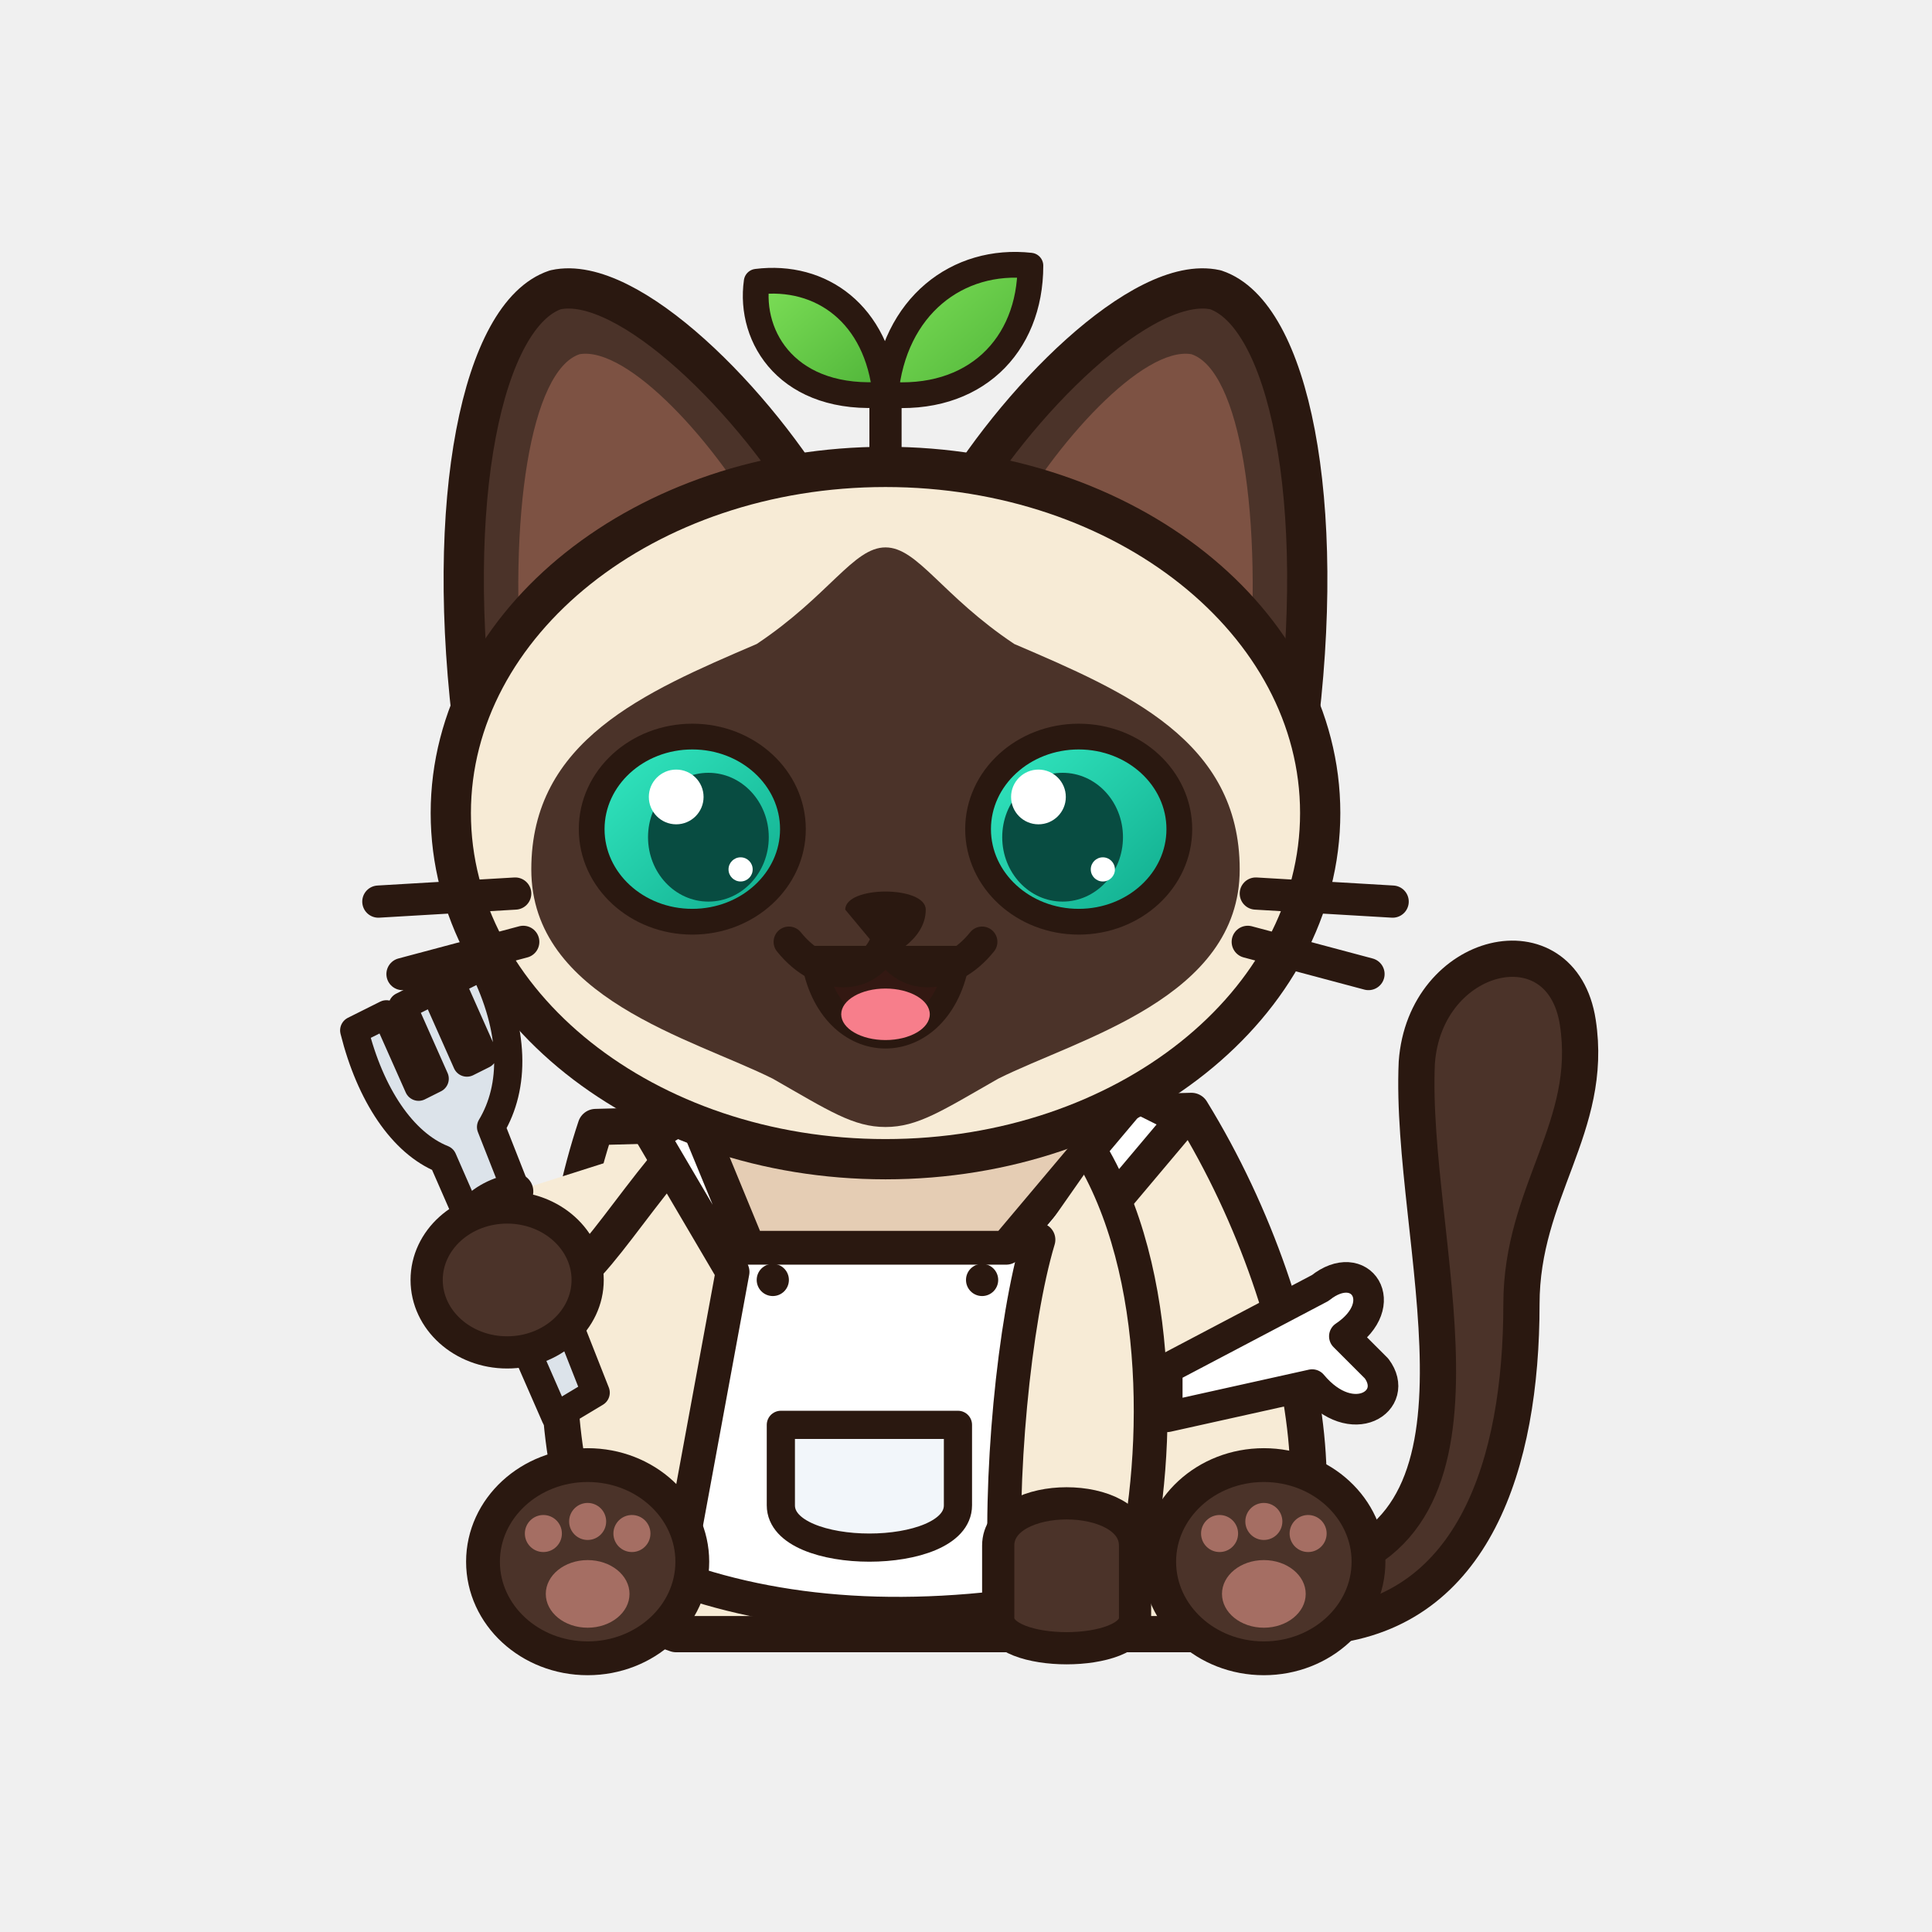
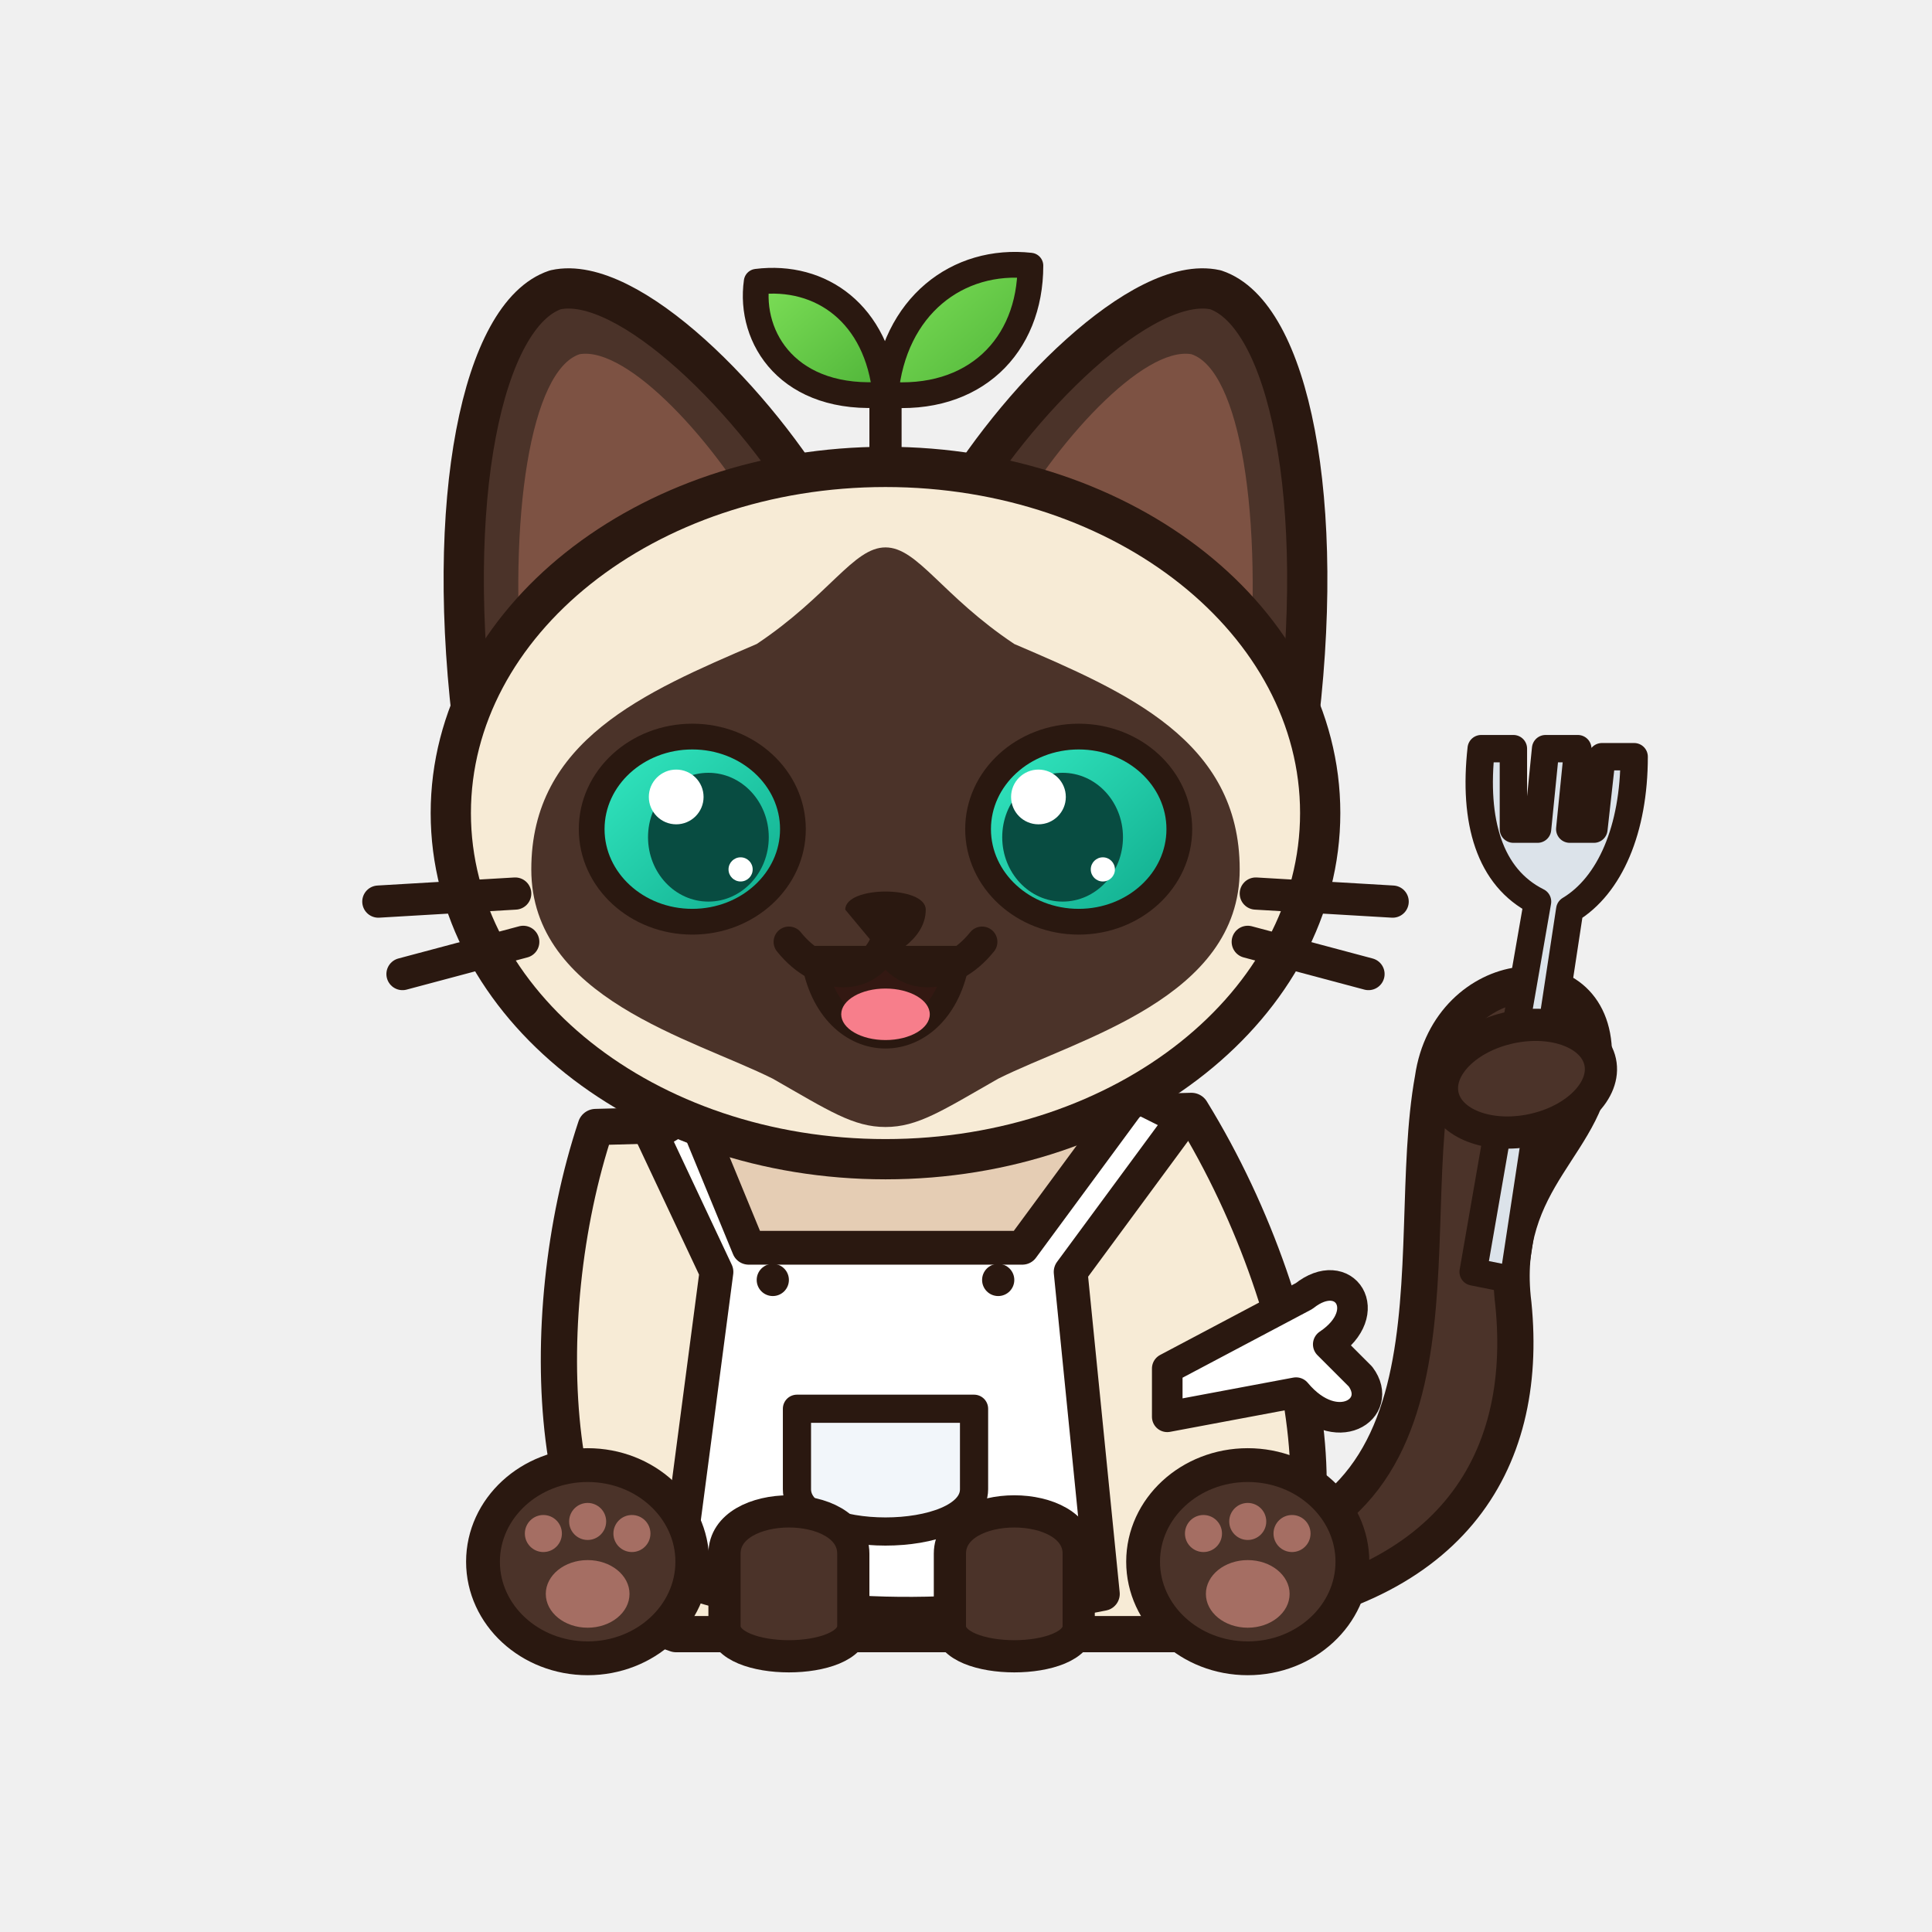
<svg xmlns="http://www.w3.org/2000/svg" viewBox="0 0 240 240" width="100%" height="100%">
  <defs>
    <linearGradient id="chefEye" x1="0%" y1="0%" x2="100%" y2="100%">
      <stop offset="0%" stop-color="#35ECC4" />
      <stop offset="100%" stop-color="#0EA88A" />
    </linearGradient>
    <linearGradient id="chefLeaf" x1="0%" y1="0%" x2="100%" y2="100%">
      <stop offset="0%" stop-color="#7EE058" />
      <stop offset="100%" stop-color="#4EB338" />
    </linearGradient>
  </defs>
-   <path d="M 164 195 C 188 189 175 154 176 132 C 177 118 194 114 196 127 C 198 140 189 148 189 162 C 189 182 183 200 165 202 Z" fill="#4B3329" stroke="#2A1810" stroke-width="4.5" stroke-linejoin="round" />
+   <g>
+     <path d="M 146 194 C 184 192 174 156 178 134 C 180 120 198 118 198 131 C 198 142 186 146 188 162 C 190 182 180 198 152 201 Z" fill="#4B3329" stroke="#2A1810" stroke-width="4.5" stroke-linejoin="round" />
+     <path d="M 183 158 L 191 112 C 185 109 183 102 184 93 L 188 93 L 188 103 L 191 103 L 192 93 L 196 93 L 195 103 L 198 103 L 199 94 L 203 94 C 203 103 200 110 195 113 L 188 159 Z" fill="#DCE3EA" stroke="#2A1810" stroke-width="3.4" stroke-linejoin="round" />
+     <ellipse cx="189" cy="134" rx="10" ry="6.5" transform="rotate(-12 189 134)" fill="#4B3329" stroke="#2A1810" stroke-width="4" />
+   </g>
  <path d="M 74 140 C 66 164 68 198 84 203 L 154 203 C 168 198 164 164 148 138 Z" fill="#F7EBD6" stroke="#2A1810" stroke-width="4.5" stroke-linejoin="round" />
  <path d="M 88 136 C 102 146 124 146 140 136 L 136 154 L 92 154 Z" fill="#E5CDB4" />
-   <g>
-     <path d="M 69 176 L 55 144 C 50 142 46 136 44 128 L 48 126 L 52 135 L 54 134 L 50 125 L 54 123 L 58 132 L 60 131 L 56 122 L 60 120 C 64 128 64 135 61 140 L 74 173 Z" fill="#DCE3EA" stroke="#2A1810" stroke-width="3.5" stroke-linejoin="round" />
-   </g>
-   <path d="M 86 141 C 76 152 72 162 64 162 C 56 162 54 150 64 148" fill="#F7EBD6" stroke="#2A1810" stroke-width="4.5" stroke-linecap="round" stroke-linejoin="round" />
-   <ellipse cx="63" cy="159" rx="10" ry="9" fill="#4B3329" stroke="#2A1810" stroke-width="4" />
-   <path d="M 145 170 L 164 160 C 169 156 173 162 167 166 L 171 170 C 174 174 168 178 163 172 L 145 176 Z" fill="#FFFFFF" stroke="#2A1810" stroke-width="3.8" stroke-linejoin="round" />
-   <path d="M 86 138 L 93 155 L 125 155 L 141 136 L 147 139 L 131 158 L 135 198 C 115 202 98 201 84 196 L 91 158 L 81 141 Z" fill="#FFFFFF" stroke="#2A1810" stroke-width="4.2" stroke-linejoin="round" />
+   <path d="M 145 170 L 162 161 C 167 157 171 163 165 167 L 169 171 C 172 175 166 179 161 173 L 145 176 Z" fill="#FFFFFF" stroke="#2A1810" stroke-width="3.8" stroke-linejoin="round" />
+   <path d="M 86 138 L 93 155 L 127 155 L 141 136 L 147 139 L 133 158 L 137 198 C 117 202 98 201 84 196 L 89 158 L 81 141 Z" fill="#FFFFFF" stroke="#2A1810" stroke-width="4.2" stroke-linejoin="round" />
  <circle cx="96" cy="159" r="2" fill="#2A1810" />
-   <circle cx="122" cy="159" r="2" fill="#2A1810" />
-   <path d="M 97 177 L 119 177 L 119 187 C 119 194 97 194 97 187 Z" fill="#F2F6FA" stroke="#2A1810" stroke-width="3.5" stroke-linejoin="round" />
-   <path d="M 136 144 C 145 160 144 184 140 198 L 125 198 C 124 184 126 164 129 154" fill="#F7EBD6" stroke="#2A1810" stroke-width="4.2" stroke-linecap="round" stroke-linejoin="round" />
-   <path d="M 124 192 C 124 185 141 185 141 192 L 141 201 C 141 206 124 206 124 201 Z" fill="#4B3329" stroke="#2A1810" stroke-width="4" />
+   <circle cx="124" cy="159" r="2" fill="#2A1810" />
+   <path d="M 99 175 L 121 175 L 121 185 C 121 192 99 192 99 185 Z" fill="#F2F6FA" stroke="#2A1810" stroke-width="3.5" stroke-linejoin="round" />
+   <path d="M 90 193 C 90 186 106 186 106 193 L 106 202 C 106 207 90 207 90 202 Z" fill="#4B3329" stroke="#2A1810" stroke-width="4" />
+   <path d="M 118 193 C 118 186 134 186 134 193 L 134 202 C 134 207 118 207 118 202 Z" fill="#4B3329" stroke="#2A1810" stroke-width="4" />
  <g transform="translate(73, 194)">
    <ellipse cx="0" cy="0" rx="13" ry="12" fill="#4B3329" stroke="#2A1810" stroke-width="4.2" />
    <ellipse cx="0" cy="4" rx="5.2" ry="4.2" fill="#A56E63" />
    <circle cx="-5.5" cy="-3.5" r="2.3" fill="#A56E63" />
    <circle cx="0" cy="-5" r="2.3" fill="#A56E63" />
    <circle cx="5.5" cy="-3.5" r="2.3" fill="#A56E63" />
  </g>
-   <g transform="translate(157, 194)">
+   <g transform="translate(155, 194)">
    <ellipse cx="0" cy="0" rx="13" ry="12" fill="#4B3329" stroke="#2A1810" stroke-width="4.2" />
    <ellipse cx="0" cy="4" rx="5.2" ry="4.2" fill="#A56E63" />
    <circle cx="-5.5" cy="-3.5" r="2.3" fill="#A56E63" />
    <circle cx="0" cy="-5" r="2.3" fill="#A56E63" />
    <circle cx="5.5" cy="-3.5" r="2.3" fill="#A56E63" />
  </g>
  <path d="M 59 92 C 55 62 60 39 69 36 C 78 34 94 50 102 64 Z" fill="#4B3329" stroke="#2A1810" stroke-width="5" stroke-linejoin="round" />
  <path d="M 65 86 C 63 64 66 46 72 44 C 78 43 89 55 95 66 Z" fill="#7D5243" />
  <path d="M 161 92 C 165 62 160 39 151 36 C 142 34 126 50 118 64 Z" fill="#4B3329" stroke="#2A1810" stroke-width="5" stroke-linejoin="round" />
  <path d="M 155 86 C 157 64 154 46 148 44 C 142 43 131 55 125 66 Z" fill="#7D5243" />
  <g>
-     <path d="M 110 58 L 110 46" stroke="#2A1810" stroke-width="4" stroke-linecap="round" />
+     <path d="M 110 64 L 110 46" stroke="#2A1810" stroke-width="4" stroke-linecap="round" />
    <path d="M 110 49 C 98 50 93 42 94 35 C 102 34 109 39 110 49 Z" fill="url(#chefLeaf)" stroke="#2A1810" stroke-width="3.2" stroke-linejoin="round" />
    <path d="M 110 49 C 111 38 119 32 128 33 C 128 43 121 50 110 49 Z" fill="url(#chefLeaf)" stroke="#2A1810" stroke-width="3.2" stroke-linejoin="round" />
  </g>
  <ellipse cx="110" cy="101" rx="54" ry="43" fill="#F7EBD6" stroke="#2A1810" stroke-width="5" />
  <path d="M 66 108 C 66 92 80 86 94 80 C 103 74 106 68 110 68 C 114 68 117 74 126 80 C 140 86 154 92 154 108 C 154 124 134 129 124 134 C 117 138 114 140 110 140 C 106 140 103 138 96 134 C 86 129 66 124 66 108 Z" fill="#4B3329" />
  <g>
    <ellipse cx="86" cy="103" rx="12.5" ry="11.5" fill="url(#chefEye)" stroke="#2A1810" stroke-width="3.2" />
    <ellipse cx="88" cy="104" rx="7.5" ry="8" fill="#084C41" />
    <circle cx="84" cy="99" r="3.4" fill="#FFFFFF" />
    <circle cx="92" cy="108" r="1.5" fill="#FFFFFF" />
  </g>
  <g>
    <ellipse cx="134" cy="103" rx="12.5" ry="11.5" fill="url(#chefEye)" stroke="#2A1810" stroke-width="3.2" />
    <ellipse cx="132" cy="104" rx="7.5" ry="8" fill="#084C41" />
    <circle cx="129" cy="99" r="3.4" fill="#FFFFFF" />
    <circle cx="137" cy="108" r="1.5" fill="#FFFFFF" />
  </g>
  <path d="M 105 113 C 105 110 115 110 115 113 C 115 117 110 119 110 119 Z" fill="#2A1810" />
  <path d="M 101 119 C 103 132 117 132 119 119 Z" fill="#331812" stroke="#2A1810" stroke-width="3" stroke-linejoin="round" />
  <ellipse cx="110" cy="126" rx="5.5" ry="3.2" fill="#F77E8B" />
  <path d="M 98 117 C 102 122 108 122 110 117 C 112 122 118 122 122 117" stroke="#2A1810" stroke-width="3.8" stroke-linecap="round" fill="none" />
  <line x1="47" y1="112" x2="64" y2="111" stroke="#2A1810" stroke-width="4" stroke-linecap="round" />
  <line x1="50" y1="121" x2="65" y2="117" stroke="#2A1810" stroke-width="4" stroke-linecap="round" />
  <line x1="173" y1="112" x2="156" y2="111" stroke="#2A1810" stroke-width="4" stroke-linecap="round" />
  <line x1="170" y1="121" x2="155" y2="117" stroke="#2A1810" stroke-width="4" stroke-linecap="round" />
</svg>
